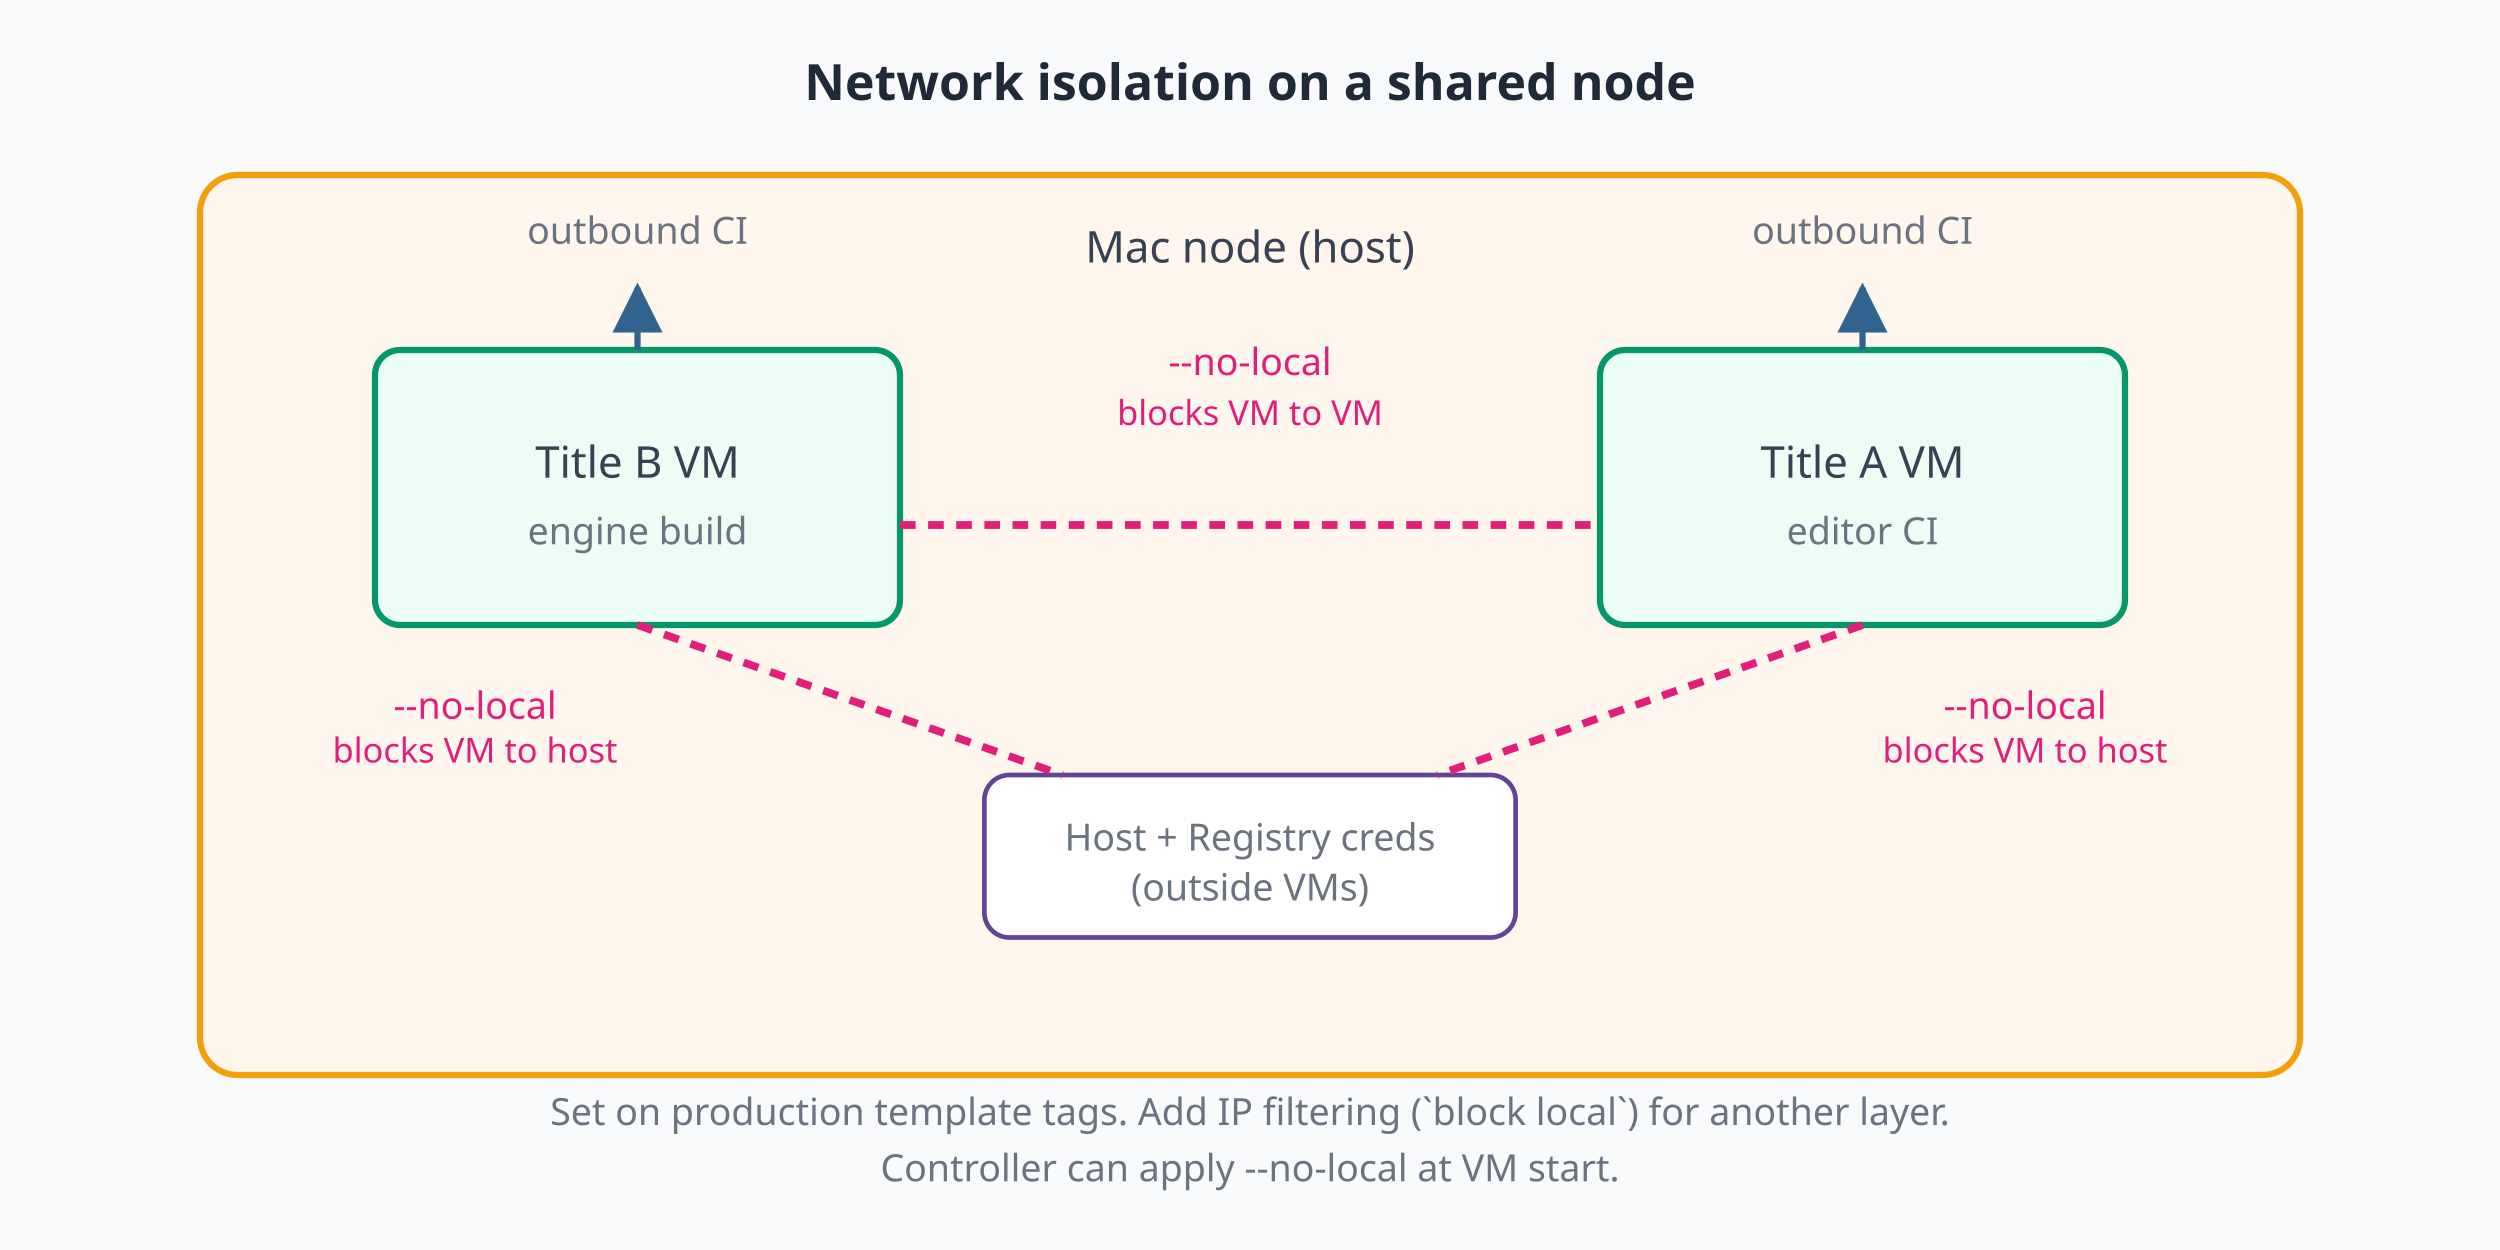
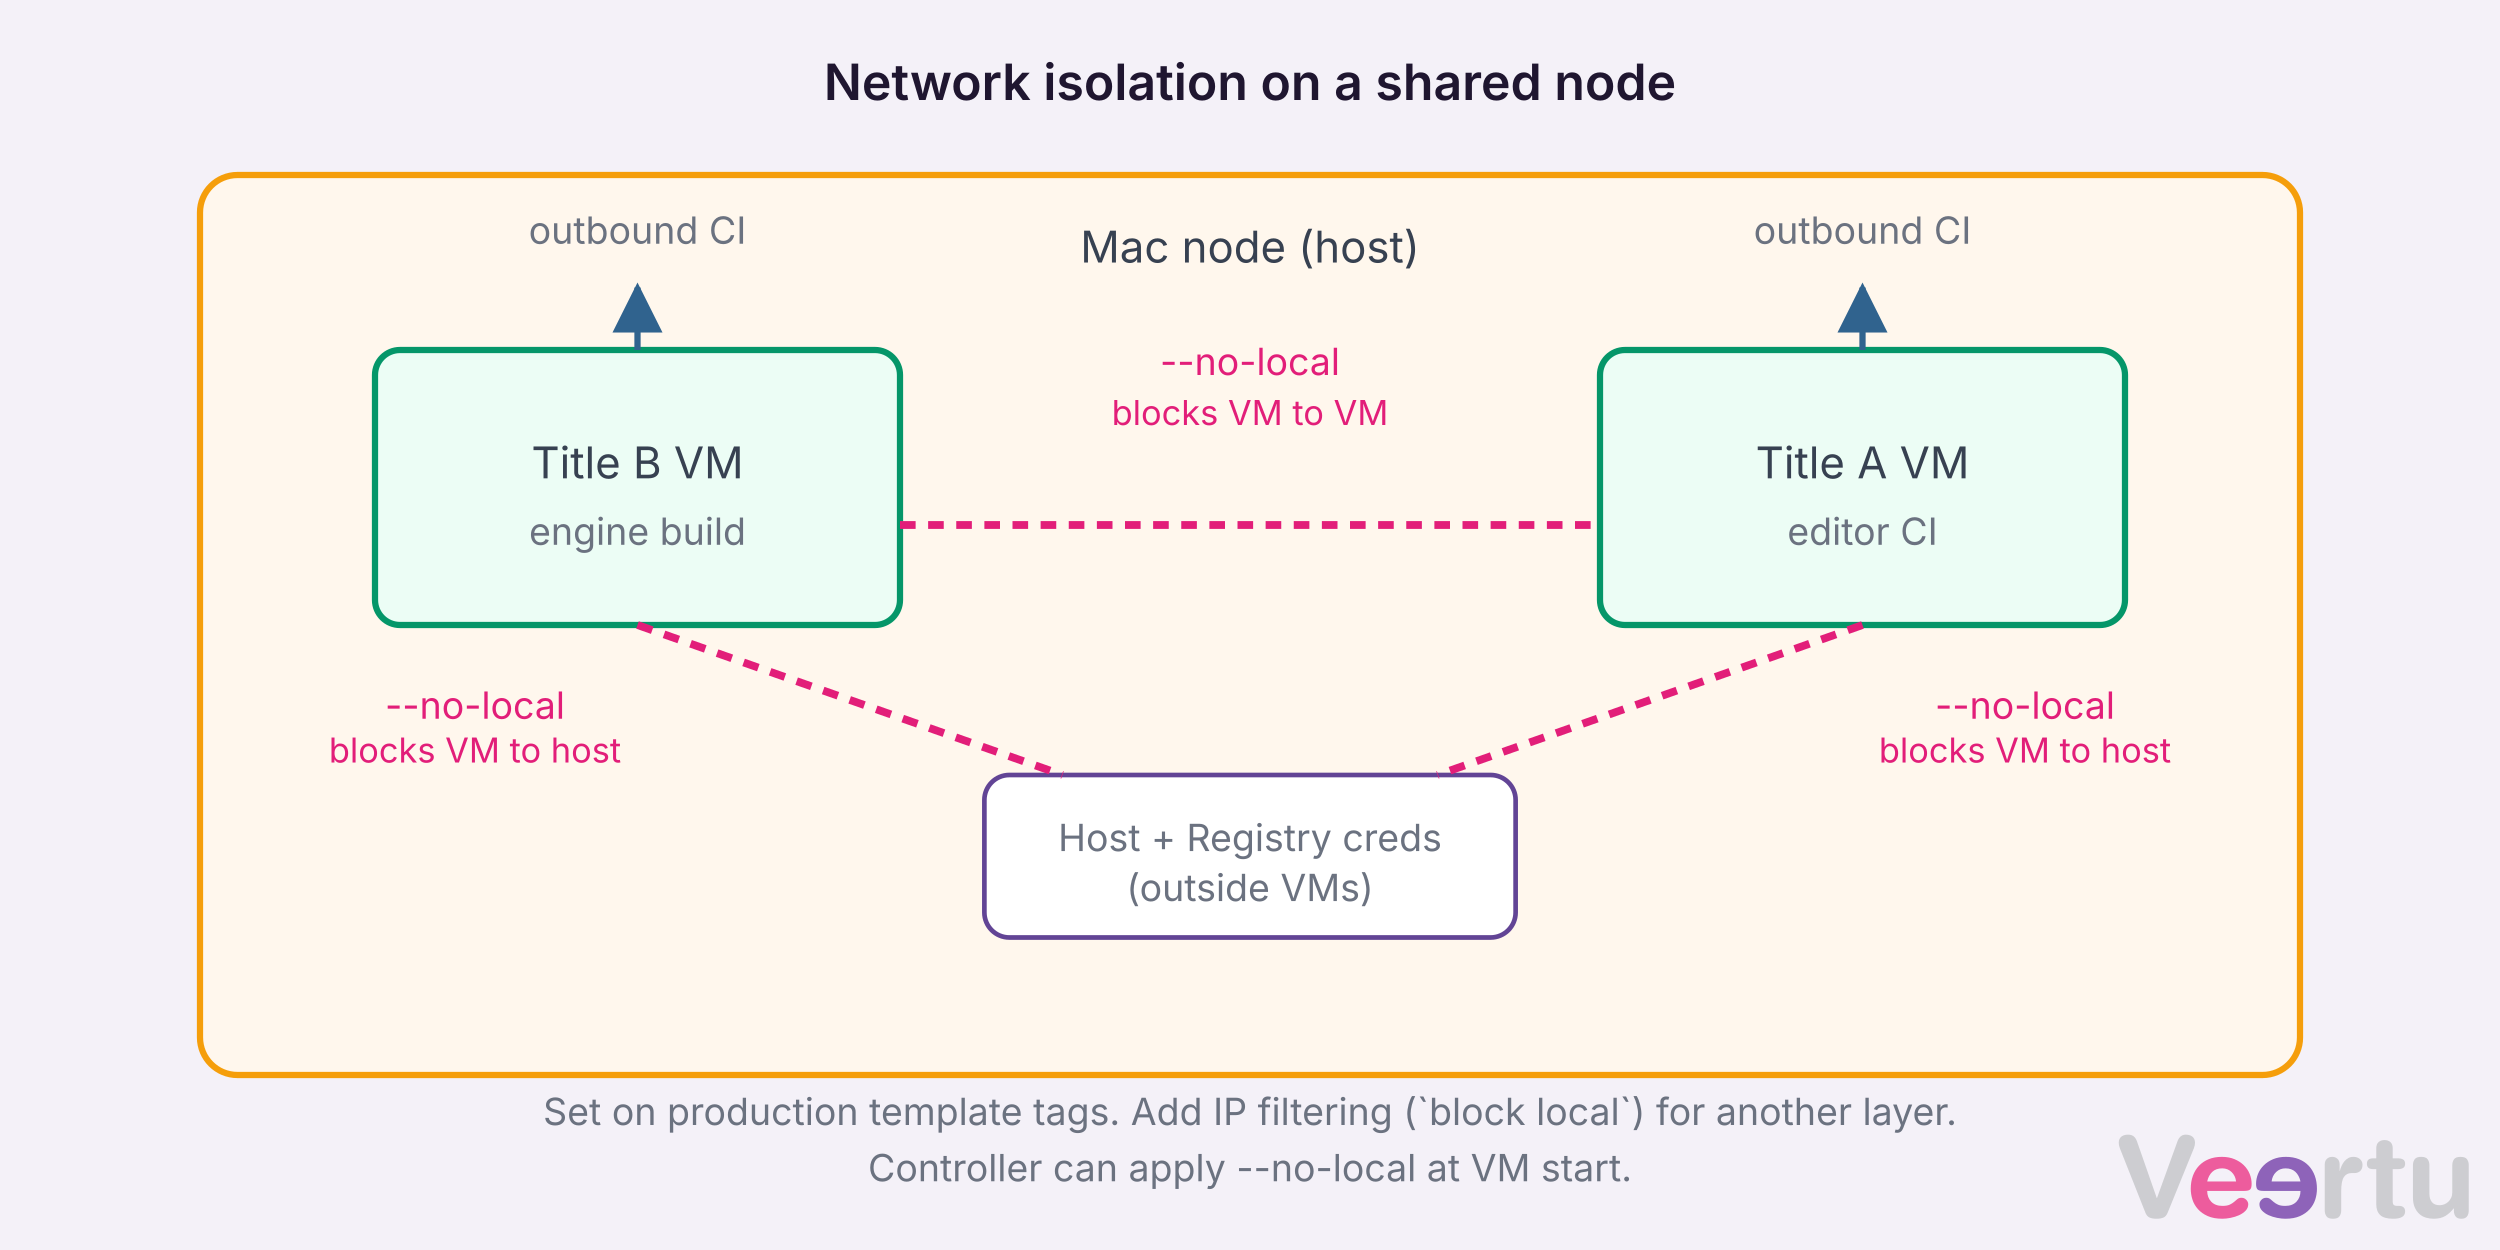
<svg xmlns="http://www.w3.org/2000/svg" viewBox="0 0 800 400" role="img" aria-label="VM network isolation with no-local and block local">
  <defs>
    <style>
-       .title { font: 600 16px system-ui, sans-serif; fill: #1f2937; }
-       .label { font: 14px system-ui, sans-serif; fill: #374151; }
-       .small { font: 12px system-ui, sans-serif; fill: #6b7280; }
+       .title { font: 600 16px 'Museo Sans Rounded', system-ui, -apple-system, 'Segoe UI', sans-serif; fill: #1F1630; }
+       .label { font: 14px 'Museo Sans Rounded', system-ui, -apple-system, 'Segoe UI', sans-serif; fill: #374151; }
+       .small { font: 12px 'Museo Sans Rounded', system-ui, -apple-system, 'Segoe UI', sans-serif; fill: #6b7280; }
      .host { fill: #fff7ed; stroke: #f59e0b; stroke-width: 2; }
      .vm { fill: #ecfdf5; stroke: #059669; stroke-width: 2; }
      .creds { fill: #ffffff; stroke: #624495; stroke-width: 1.5; }
      .block { stroke: #e21e79; stroke-width: 2.5; fill: none; stroke-dasharray: 5 4; }
-       .block-label { font: 12px system-ui, sans-serif; fill: #e21e79; }
-       .block-sub { font: 11px system-ui, sans-serif; fill: #e21e79; }
+       .block-label { font: 12px 'Museo Sans Rounded', system-ui, -apple-system, 'Segoe UI', sans-serif; fill: #e21e79; }
+       .block-sub { font: 11px 'Museo Sans Rounded', system-ui, -apple-system, 'Segoe UI', sans-serif; fill: #e21e79; }
      .ok { stroke: #30638E; stroke-width: 2; fill: none; }
    </style>
    <marker id="arrow" viewBox="0 0 10 10" refX="9" refY="5" markerWidth="8" markerHeight="8" orient="auto">
      <path d="M0,0 L10,5 L0,10 Z" fill="#30638E" />
    </marker>
  </defs>
-   <rect width="800" height="400" fill="#f8fafc" />
+   <rect width="800" height="400" fill="#F4F1F8" />
  <text x="400" y="32" text-anchor="middle" class="title">Network isolation on a shared node</text>
  <rect x="64" y="56" width="672" height="288" rx="12" class="host" />
  <text x="400" y="84" text-anchor="middle" class="label">Mac node (host)</text>
  <rect x="120" y="112" width="168" height="88" rx="8" class="vm" />
  <text x="204" y="148" text-anchor="middle" dominant-baseline="middle" class="label">Title B VM</text>
  <text x="204" y="170" text-anchor="middle" dominant-baseline="middle" class="small">engine build</text>
  <rect x="512" y="112" width="168" height="88" rx="8" class="vm" />
  <text x="596" y="148" text-anchor="middle" dominant-baseline="middle" class="label">Title A VM</text>
  <text x="596" y="170" text-anchor="middle" dominant-baseline="middle" class="small">editor CI</text>
  <line x1="204" y1="112" x2="204" y2="92" class="ok" marker-end="url(#arrow)" />
  <text x="204" y="78" text-anchor="middle" class="small">outbound CI</text>
  <line x1="596" y1="112" x2="596" y2="92" class="ok" marker-end="url(#arrow)" />
  <text x="596" y="78" text-anchor="middle" class="small">outbound CI</text>
  <line x1="288" y1="168" x2="512" y2="168" class="block" />
  <text x="400" y="120" text-anchor="middle" class="block-label">--no-local</text>
  <text x="400" y="136" text-anchor="middle" class="block-sub">blocks VM to VM</text>
  <rect x="315" y="248" width="170" height="52" rx="8" class="creds" />
  <text x="400" y="268" text-anchor="middle" dominant-baseline="middle" class="small">Host + Registry creds</text>
  <text x="400" y="284" text-anchor="middle" dominant-baseline="middle" class="small">(outside VMs)</text>
  <line x1="204" y1="200" x2="340" y2="248" class="block" />
  <text x="152" y="230" text-anchor="middle" class="block-label">--no-local</text>
  <text x="152" y="244" text-anchor="middle" class="block-sub">blocks VM to host</text>
  <line x1="596" y1="200" x2="460" y2="248" class="block" />
  <text x="648" y="230" text-anchor="middle" class="block-label">--no-local</text>
  <text x="648" y="244" text-anchor="middle" class="block-sub">blocks VM to host</text>
  <text x="400" y="360" text-anchor="middle" class="small">Set on production template tags. Add IP filtering (`block local`) for another layer.</text>
  <text x="400" y="378" text-anchor="middle" class="small">Controller can apply --no-local at VM start.</text>
+   <g class="veertu-watermark" data-veertu-logo="wordmark" aria-hidden="true" pointer-events="none" opacity="0.7" transform="translate(678 363.0866) scale(0.1430379)">
+     <path fill="#BCBEC0" d="M109.755,173.78c-2.187,5.888-5.34,9.755-9.458,11.602c-4.122,1.85-9.375,2.774-15.764,2.774 c-6.392,0-11.645-0.925-15.764-2.774c-4.122-1.847-7.275-5.714-9.458-11.602L2.522,30.519C0.839,25.979,0,21.943,0,18.412 s0.587-6.471,1.766-8.828C2.94,7.233,4.54,5.341,6.558,3.909c2.018-1.427,4.288-2.435,6.81-3.027C15.89,0.297,18.412,0,20.934,0 c5.549,0,9.963,1.474,13.242,4.414c3.279,2.945,5.84,7.527,7.693,13.746l43.169,123.588h0.504L130.225,18.16 C133.922,6.053,140.395,0,149.646,0c2.522,0,5.044,0.297,7.567,0.883c2.522,0.591,4.792,1.6,6.81,3.027 c2.018,1.432,3.613,3.324,4.792,5.675c1.174,2.357,1.766,5.297,1.766,8.828s-0.843,7.567-2.522,12.107L109.755,173.78z" />
+     <path fill="#EA1D76" d="M197.904,125.858c0,9.755,2.985,17.782,8.954,24.087c5.967,6.305,14.334,9.458,25.096,9.458 c6.894,0,12.317-0.922,16.268-2.774c3.949-1.847,7.228-3.909,9.837-6.179c2.606-2.27,5.084-4.369,7.44-6.305 c2.354-1.931,5.381-2.901,9.08-2.901c4.372,0,7.984,1.558,10.845,4.666c2.858,3.113,4.288,6.35,4.288,9.71 c0,5.549-1.978,10.386-5.927,14.503c-3.951,4.122-8.828,7.485-14.629,10.089c-5.801,2.609-12.067,4.585-18.79,5.927 c-6.726,1.345-12.863,2.018-18.412,2.018c-12.95,0-23.877-1.978-32.789-5.927c-8.914-3.949-16.229-9.119-21.943-15.512 c-5.717-6.387-9.837-13.533-12.359-21.439c-2.522-7.9-3.783-15.89-3.783-23.961c0-10.759,1.597-20.511,4.792-29.258 c3.192-8.741,7.777-16.268,13.746-22.574c5.967-6.305,13.242-11.179,21.817-14.629c8.575-3.444,18.325-5.171,29.258-5.171 c10.593,0,20.009,1.726,28.249,5.171c8.237,3.45,15.217,7.99,20.934,13.62c5.714,5.636,10.047,12.067,12.989,19.295 c2.94,7.233,4.414,14.629,4.414,22.195c0,6.392-1.135,10.638-3.405,12.737c-2.27,2.104-6.518,3.153-12.737,3.153H197.904z M262.472,104.671c-1.009-8.575-4.374-15.593-10.089-21.06c-5.717-5.462-12.698-8.197-20.934-8.197 c-9.248,0-16.647,2.609-22.195,7.819c-5.549,5.215-9.332,12.359-11.35,21.439H262.472z" />
+     <path fill="#62269E" d="M323.334,125.858c-6.219,0-10.467-1.048-12.737-3.153c-2.27-2.099-3.405-6.345-3.405-12.737 c0-7.567,1.474-14.962,4.414-22.195c2.943-7.228,7.275-13.659,12.989-19.295c5.717-5.63,12.698-10.17,20.934-13.62 c8.239-3.444,17.655-5.171,28.249-5.171c10.932,0,20.682,1.726,29.258,5.171c8.575,3.45,15.85,8.323,21.817,14.629 c5.969,6.305,10.554,13.833,13.746,22.574c3.195,8.746,4.792,18.499,4.792,29.258c0,8.071-1.261,16.061-3.783,23.961 c-2.522,7.906-6.642,15.052-12.359,21.439c-5.714,6.392-13.029,11.563-21.943,15.512c-8.912,3.949-19.839,5.927-32.789,5.927 c-5.549,0-11.686-0.673-18.412-2.018c-6.723-1.343-12.989-3.318-18.79-5.927c-5.801-2.604-10.677-5.967-14.629-10.089 c-3.949-4.117-5.927-8.954-5.927-14.503c0-3.36,1.429-6.597,4.288-9.71c2.861-3.108,6.474-4.666,10.845-4.666 c3.699,0,6.726,0.969,9.08,2.901c2.357,1.936,4.834,4.036,7.44,6.305c2.609,2.27,5.888,4.332,9.837,6.179 c3.951,1.852,9.374,2.774,16.268,2.774c10.761,0,19.129-3.153,25.096-9.458c5.969-6.305,8.954-14.332,8.954-24.087H323.334z M406.566,104.671c-2.018-9.08-5.801-16.224-11.35-21.439c-5.549-5.21-12.947-7.819-22.195-7.819 c-8.237,0-15.217,2.735-20.934,8.197c-5.714,5.467-9.08,12.485-10.089,21.06H406.566z" />
+     <path fill="#BCBEC0" d="M460.85,66.838c0-5.549,1.597-9.792,4.792-12.737c3.192-2.94,7.146-4.414,11.854-4.414 c4.705,0,8.66,1.474,11.854,4.414c3.192,2.945,4.792,7.188,4.792,12.737v14.124h0.504c1.009-3.865,2.354-7.648,4.036-11.35 c1.679-3.697,3.741-7.017,6.179-9.963c2.435-2.94,5.297-5.336,8.575-7.188c3.279-1.847,7.188-2.774,11.728-2.774 c5.885,0,10.719,1.684,14.503,5.044c3.783,3.366,5.675,7.653,5.675,12.863c0,3.366-0.504,6.224-1.513,8.575 c-1.009,2.357-2.396,4.248-4.162,5.675c-1.766,1.432-3.744,2.483-5.927,3.153c-2.186,0.675-4.374,1.009-6.558,1.009h-6.558 c-7.401,0-13.076,2.987-17.025,8.954c-3.951,5.972-5.927,16.607-5.927,31.906v42.877c0,4.879-1.261,9.167-3.783,12.863 c-2.522,3.697-7.401,5.549-14.629,5.549c-7.23,0-12.107-1.852-14.629-5.549c-2.522-3.697-3.783-7.984-3.783-12.863V66.838z" />
+     <path fill="#BCBEC0" d="M576.093,77.179h-6.305c-5.213,0-8.954-1.009-11.224-3.027 c-2.27-2.018-3.405-5.044-3.405-9.08c0-4.036,1.135-7.062,3.405-9.08c2.27-2.018,6.011-3.027,11.224-3.027h6.305V30.519 c0-6.053,1.679-10.633,5.044-13.746c3.363-3.108,7.819-4.666,13.368-4.666c5.549,0,10.002,1.558,13.368,4.666 c3.363,3.113,5.044,7.693,5.044,13.746v22.448h11.098c5.381,0,9.498,0.927,12.359,2.774c2.859,1.852,4.288,4.963,4.288,9.332 c0,4.374-1.429,7.485-4.288,9.332c-2.861,1.852-6.978,2.774-12.359,2.774h-11.098v73.648c0,5.72,3.192,8.575,9.584,8.575h5.297 c4.036,0,7.188,1.096,9.458,3.279c2.27,2.189,3.405,5.215,3.405,9.08c0,10.932-8.914,16.394-26.735,16.394 c-13.454,0-23.12-2.735-29.005-8.197c-5.888-5.462-8.828-13.659-8.828-24.591V77.179z" />
+     <path fill="#BCBEC0" d="M783.009,169.744c0,5.549-1.303,10.007-3.909,13.368c-2.609,3.363-6.852,5.044-12.737,5.044 c-5.888,0-10.131-1.681-12.737-5.044c-2.609-3.36-3.909-7.819-3.909-13.368v-4.792h-0.504c-5.213,6.897-11.31,12.485-18.286,16.773 c-6.978,4.288-15.764,6.432-26.357,6.432c-5.549,0-11.098-0.757-16.647-2.27s-10.509-4.162-14.881-7.945 c-4.374-3.783-7.945-8.741-10.719-14.881c-2.774-6.135-4.162-13.911-4.162-23.33v-71.63c0-4.874,1.261-9.161,3.783-12.863 c2.522-3.697,7.398-5.549,14.629-5.549c7.228,0,12.107,1.852,14.629,5.549c2.522,3.702,3.783,7.99,3.783,12.863v64.316 c0,7.567,1.85,13.707,5.549,18.412c3.697,4.711,9.584,7.062,17.655,7.062c3.192,0,6.471-0.631,9.837-1.892 c3.363-1.261,6.39-3.153,9.08-5.675c2.688-2.522,4.876-5.588,6.558-9.206c1.679-3.613,2.522-7.693,2.522-12.233V68.099 c0-4.874,1.261-9.161,3.783-12.863c2.522-3.697,7.398-5.549,14.629-5.549c7.228,0,12.107,1.852,14.629,5.549 c2.522,3.702,3.783,7.99,3.783,12.863V169.744z" />
+   </g>
</svg>
